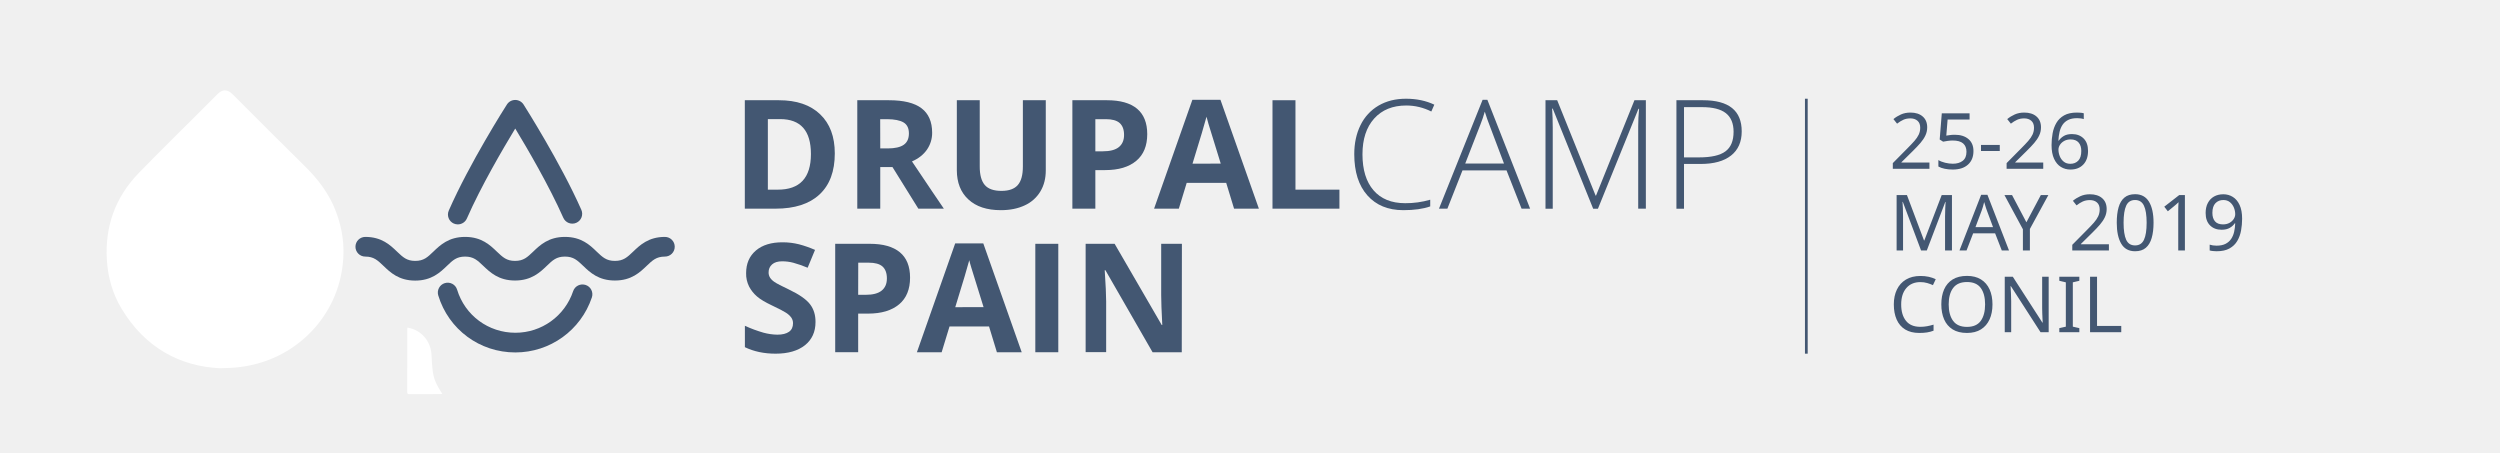
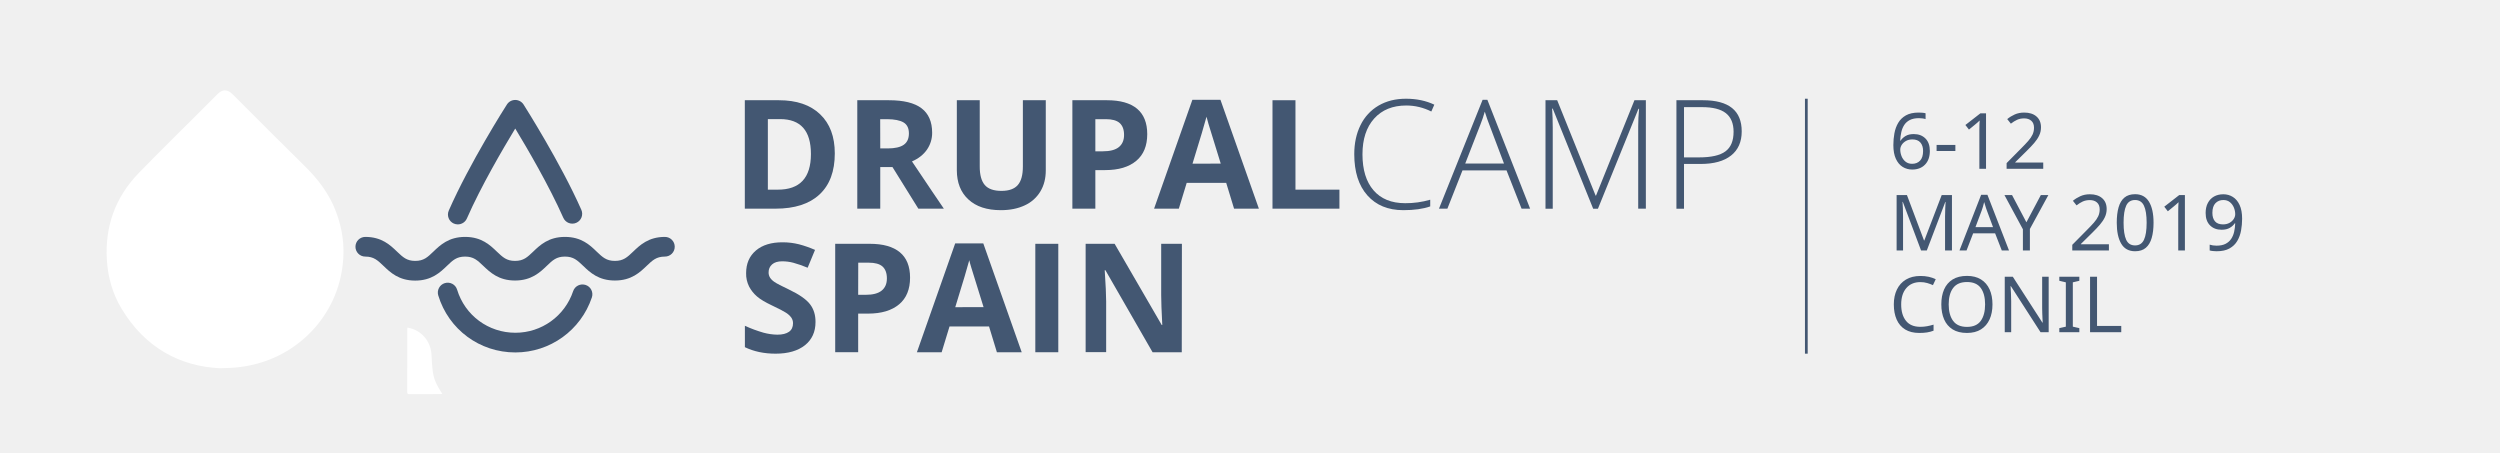
<svg xmlns="http://www.w3.org/2000/svg" version="1.1" id="svg3699" x="0px" y="0px" viewBox="0 0 3656.6 661.7" style="enable-background:new 0 0 3656.6 661.7;" xml:space="preserve">
-   <style type="text/css">
+   <defs id="defs75" />
+   <style type="text/css" id="style2">
	.st0{fill:#435772;}
	.st1{fill:#FFFFFF;}
	.st2{fill:none;stroke:#435772;stroke-width:4;stroke-miterlimit:10;}
	.st3{font-family:'Ubuntu';}
	.st4{font-size:113.537px;}
	.st5{font-family:'Ubuntu-Bold';}
</style>
-   <g>
-     <path class="st0" d="M1192.8,471.1c0,14.3-5.2,25.6-15.4,33.8c-10.3,8.2-24.6,12.4-43,12.4c-16.9,0-31.9-3.2-44.9-9.5v-31.3   c8.8,4.1,17.9,7.4,27.2,10.1c6.6,1.8,13.5,2.8,20.3,2.9c7.4,0,13-1.4,17-4.2s5.9-7,5.9-12.6c0-3-0.9-5.9-2.6-8.3   c-2.1-2.8-4.7-5.1-7.7-7c-3.3-2.2-10.2-5.8-20.6-10.7c-9.7-4.6-17-8.9-21.8-13.1c-4.8-4.1-8.7-9.1-11.6-14.6   c-3-6.1-4.5-12.8-4.3-19.5c0-14,4.8-25,14.3-33.1s22.7-12.1,39.4-12c8,0,15.9,1,23.6,2.9c8,2.1,15.9,4.9,23.5,8.2l-10.8,26.1   c-6.8-2.9-13.8-5.3-21-7.3c-5.3-1.4-10.8-2.1-16.3-2.1c-6.4,0-11.3,1.5-14.7,4.5c-3.4,2.9-5.2,7.2-5.1,11.6   c-0.1,2.7,0.6,5.4,2.1,7.8c1.7,2.6,4,4.7,6.6,6.4c3,2.1,10.1,5.8,21.3,11.1c14.8,7.1,25,14.2,30.5,21.3S1192.9,460.8,1192.8,471.1z   " />
-     <path class="st0" d="M1331.1,406c0,17.1-5.3,30.1-16,39.1s-25.8,13.6-45.5,13.6h-14.4v56.4h-33.6V356.6h50.7   c19.2,0,33.9,4.1,43.9,12.4C1326.1,377.2,1331.1,389.6,1331.1,406z M1255.2,431.2h11.1c10.3,0,18.1-2,23.2-6.1s7.7-10,7.7-17.8   c0-7.9-2.2-13.7-6.4-17.5c-4.3-3.8-11-5.6-20.2-5.6h-15.3L1255.2,431.2L1255.2,431.2z" />
-     <g>
-       <g>
-         <path class="st0" d="M1221,224.4c0,26.1-7.4,46.1-22.3,60s-36.3,20.8-64.4,20.8h-44.9V146.6h49.8c25.9,0,46,6.8,60.3,20.5     C1213.9,180.8,1221,199.9,1221,224.4z M1186.1,225.3c0-34.1-15-51.1-45.1-51.1h-17.9v103.2h14.4     C1169.9,277.5,1186.1,260.1,1186.1,225.3z" />
-         <path class="st0" d="M1287.5,244.4v60.8h-33.6V146.6h46.2c21.5,0,37.5,3.9,47.8,11.8c10.3,7.8,15.5,19.8,15.5,35.7     c0.1,8.9-2.6,17.6-7.7,24.9c-5.1,7.3-12.4,13-21.8,17.1c23.9,35.6,39.4,58.7,46.6,69.1h-37.3l-37.8-60.8H1287.5z M1287.5,217.1     h10.8c10.6,0,18.5-1.8,23.5-5.3c5.1-3.5,7.6-9.1,7.6-16.7c0-7.5-2.6-12.9-7.8-16c-5.2-3.1-13.2-4.7-24-4.8h-10.2L1287.5,217.1z" />
-         <path class="st0" d="M1529.6,146.6v102.6c0,11.7-2.6,22-7.9,30.8c-5.3,8.9-13.3,16-22.7,20.3c-9.9,4.7-21.6,7.1-35.1,7.1     c-20.4,0-36.2-5.2-47.5-15.7c-11.3-10.4-16.9-24.7-16.9-42.9V146.6h33.5v97.1c0,12.2,2.5,21.2,7.4,26.9c4.9,5.7,13,8.6,24.4,8.6     c11,0,19-2.9,23.9-8.6c5-5.7,7.4-14.8,7.4-27.1v-96.9L1529.6,146.6L1529.6,146.6z" />
-         <path class="st0" d="M1678,196.1c0,17.1-5.3,30.1-16,39.1c-10.7,9-25.8,13.6-45.5,13.6h-14.4v56.4h-33.6V146.6h50.7     c19.2,0,33.9,4.1,43.9,12.4C1673,167.3,1678,179.8,1678,196.1z M1602.1,221.3h11.1c10.3,0,18.1-2,23.2-6.1s7.7-10,7.7-17.8     c0-7.9-2.2-13.7-6.5-17.5s-11-5.6-20.2-5.6h-15.3L1602.1,221.3L1602.1,221.3z" />
-         <path class="st0" d="M1805,305.2l-11.5-37.7h-57.8l-11.5,37.7H1688l56-159.2h41.1l56.2,159.2H1805z M1785.5,239.3     c-10.6-34.2-16.6-53.5-17.9-58s-2.3-8-2.9-10.6c-2.4,9.3-9.2,32.1-20.5,68.7L1785.5,239.3z" />
-         <path class="st0" d="M1861.2,305.2V146.6h33.6v130.8h64.3v27.8H1861.2z" />
+   <g id="g42">
+     <path class="st0" d="M1192.8,471.1c0,14.3-5.2,25.6-15.4,33.8c-10.3,8.2-24.6,12.4-43,12.4c-16.9,0-31.9-3.2-44.9-9.5v-31.3   c8.8,4.1,17.9,7.4,27.2,10.1c6.6,1.8,13.5,2.8,20.3,2.9c7.4,0,13-1.4,17-4.2s5.9-7,5.9-12.6c0-3-0.9-5.9-2.6-8.3   c-2.1-2.8-4.7-5.1-7.7-7c-3.3-2.2-10.2-5.8-20.6-10.7c-9.7-4.6-17-8.9-21.8-13.1c-4.8-4.1-8.7-9.1-11.6-14.6   c-3-6.1-4.5-12.8-4.3-19.5c0-14,4.8-25,14.3-33.1s22.7-12.1,39.4-12c8,0,15.9,1,23.6,2.9c8,2.1,15.9,4.9,23.5,8.2l-10.8,26.1   c-6.8-2.9-13.8-5.3-21-7.3c-5.3-1.4-10.8-2.1-16.3-2.1c-6.4,0-11.3,1.5-14.7,4.5c-3.4,2.9-5.2,7.2-5.1,11.6   c-0.1,2.7,0.6,5.4,2.1,7.8c1.7,2.6,4,4.7,6.6,6.4c3,2.1,10.1,5.8,21.3,11.1c14.8,7.1,25,14.2,30.5,21.3S1192.9,460.8,1192.8,471.1z   " id="path6" />
+     <path class="st0" d="M1331.1,406c0,17.1-5.3,30.1-16,39.1s-25.8,13.6-45.5,13.6h-14.4v56.4h-33.6V356.6h50.7   c19.2,0,33.9,4.1,43.9,12.4C1326.1,377.2,1331.1,389.6,1331.1,406z M1255.2,431.2h11.1c10.3,0,18.1-2,23.2-6.1s7.7-10,7.7-17.8   c0-7.9-2.2-13.7-6.4-17.5c-4.3-3.8-11-5.6-20.2-5.6h-15.3L1255.2,431.2L1255.2,431.2z" id="path8" />
+     <g id="g40">
+       <g id="g22">
+         <path class="st0" d="M1221,224.4c0,26.1-7.4,46.1-22.3,60s-36.3,20.8-64.4,20.8h-44.9V146.6h49.8c25.9,0,46,6.8,60.3,20.5     C1213.9,180.8,1221,199.9,1221,224.4z M1186.1,225.3c0-34.1-15-51.1-45.1-51.1h-17.9v103.2h14.4     C1169.9,277.5,1186.1,260.1,1186.1,225.3z" id="path10" />
+         <path class="st0" d="M1287.5,244.4v60.8h-33.6V146.6h46.2c21.5,0,37.5,3.9,47.8,11.8c10.3,7.8,15.5,19.8,15.5,35.7     c0.1,8.9-2.6,17.6-7.7,24.9c-5.1,7.3-12.4,13-21.8,17.1c23.9,35.6,39.4,58.7,46.6,69.1h-37.3l-37.8-60.8H1287.5z M1287.5,217.1     h10.8c10.6,0,18.5-1.8,23.5-5.3c5.1-3.5,7.6-9.1,7.6-16.7c0-7.5-2.6-12.9-7.8-16c-5.2-3.1-13.2-4.7-24-4.8h-10.2L1287.5,217.1z" id="path12" />
+         <path class="st0" d="M1529.6,146.6v102.6c0,11.7-2.6,22-7.9,30.8c-5.3,8.9-13.3,16-22.7,20.3c-9.9,4.7-21.6,7.1-35.1,7.1     c-20.4,0-36.2-5.2-47.5-15.7c-11.3-10.4-16.9-24.7-16.9-42.9V146.6h33.5v97.1c0,12.2,2.5,21.2,7.4,26.9c4.9,5.7,13,8.6,24.4,8.6     c11,0,19-2.9,23.9-8.6c5-5.7,7.4-14.8,7.4-27.1v-96.9L1529.6,146.6L1529.6,146.6z" id="path14" />
+         <path class="st0" d="M1678,196.1c0,17.1-5.3,30.1-16,39.1c-10.7,9-25.8,13.6-45.5,13.6h-14.4v56.4h-33.6V146.6h50.7     c19.2,0,33.9,4.1,43.9,12.4C1673,167.3,1678,179.8,1678,196.1z M1602.1,221.3h11.1c10.3,0,18.1-2,23.2-6.1s7.7-10,7.7-17.8     c0-7.9-2.2-13.7-6.5-17.5s-11-5.6-20.2-5.6h-15.3L1602.1,221.3L1602.1,221.3z" id="path16" />
+         <path class="st0" d="M1805,305.2l-11.5-37.7h-57.8l-11.5,37.7H1688l56-159.2h41.1l56.2,159.2H1805z M1785.5,239.3     c-10.6-34.2-16.6-53.5-17.9-58s-2.3-8-2.9-10.6c-2.4,9.3-9.2,32.1-20.5,68.7L1785.5,239.3z" id="path18" />
+         <path class="st0" d="M1861.2,305.2V146.6h33.6v130.8h64.3v27.8H1861.2z" id="path20" />
      </g>
-       <g>
-         <path class="st0" d="M2056.9,154.3c-19.9,0-35.6,6.4-47,19.1c-11.4,12.7-17.1,30.2-17.1,52.3c0,22.6,5.4,40.2,16.2,52.7     s26.2,18.8,46.2,18.8c12.4,0.1,24.8-1.6,36.7-5.1v9.8c-10.5,3.7-23.6,5.5-39.3,5.5c-22.3,0-39.8-7.2-52.6-21.6     s-19.2-34.5-19.2-60.3c0-16.1,3.1-30.3,9.2-42.6c5.8-11.9,14.9-21.8,26.4-28.5s24.8-10,40-10c15.5,0,29.3,2.9,41.5,8.7l-4.4,10     C2082,157.3,2069.6,154.3,2056.9,154.3z" />
-         <path class="st0" d="M2203.5,249.2h-64.4l-22.1,56h-12.3l63.8-159.2h7l62.5,159.2h-12.5L2203.5,249.2z M2143.1,239.2h56.7     l-21.6-57.2c-1.8-4.5-4-10.7-6.5-18.7c-1.8,6.4-3.9,12.7-6.4,18.9L2143.1,239.2z" />
-         <path class="st0" d="M2330.2,305.2l-59.1-146.4h-0.9c0.6,9,0.9,18.1,0.9,27.6v118.9h-10.6V146.6h17.1l56.2,139.5h0.6l56.2-139.5     h16.7v158.6h-11.2V185.1c0-8.4,0.4-17,1.3-26h-0.9l-59.3,146.2H2330.2z" />
-         <path class="st0" d="M2547.5,192.2c0,15.3-5.2,27.1-15.6,35.3c-10.4,8.2-25.2,12.3-44.3,12.3h-24.5v65.5H2452V146.6h38.8     C2528.7,146.6,2547.5,161.8,2547.5,192.2z M2463.2,230.2h21.8c17.9,0,30.8-2.9,38.7-8.8c8-5.9,11.9-15.5,11.9-28.7     c0-12.2-3.8-21.3-11.3-27.2s-19.2-8.8-34.9-8.8h-26.3v73.5H2463.2z" />
+       <g id="g32">
+         <path class="st0" d="M2056.9,154.3c-19.9,0-35.6,6.4-47,19.1c-11.4,12.7-17.1,30.2-17.1,52.3c0,22.6,5.4,40.2,16.2,52.7     s26.2,18.8,46.2,18.8c12.4,0.1,24.8-1.6,36.7-5.1v9.8c-10.5,3.7-23.6,5.5-39.3,5.5c-22.3,0-39.8-7.2-52.6-21.6     s-19.2-34.5-19.2-60.3c0-16.1,3.1-30.3,9.2-42.6c5.8-11.9,14.9-21.8,26.4-28.5s24.8-10,40-10c15.5,0,29.3,2.9,41.5,8.7l-4.4,10     C2082,157.3,2069.6,154.3,2056.9,154.3z" id="path24" />
+         <path class="st0" d="M2203.5,249.2h-64.4l-22.1,56h-12.3l63.8-159.2h7l62.5,159.2h-12.5L2203.5,249.2z M2143.1,239.2h56.7     l-21.6-57.2c-1.8-4.5-4-10.7-6.5-18.7c-1.8,6.4-3.9,12.7-6.4,18.9L2143.1,239.2z" id="path26" />
+         <path class="st0" d="M2330.2,305.2l-59.1-146.4h-0.9c0.6,9,0.9,18.1,0.9,27.6v118.9h-10.6V146.6h17.1l56.2,139.5h0.6l56.2-139.5     h16.7v158.6h-11.2V185.1c0-8.4,0.4-17,1.3-26h-0.9l-59.3,146.2H2330.2z" id="path28" />
+         <path class="st0" d="M2547.5,192.2c0,15.3-5.2,27.1-15.6,35.3c-10.4,8.2-25.2,12.3-44.3,12.3h-24.5v65.5H2452V146.6h38.8     C2528.7,146.6,2547.5,161.8,2547.5,192.2z M2463.2,230.2h21.8c17.9,0,30.8-2.9,38.7-8.8c8-5.9,11.9-15.5,11.9-28.7     c0-12.2-3.8-21.3-11.3-27.2s-19.2-8.8-34.9-8.8h-26.3v73.5H2463.2z" id="path30" />
      </g>
-       <path class="st0" d="M1458.1,515.2l-11.5-37.7h-57.8l-11.5,37.7h-36.2l56-159.2h41.1l56.2,159.2H1458.1z M1438.6,449.2    c-10.6-34.2-16.6-53.5-18-58s-2.3-8-2.9-10.6c-2.4,9.3-9.2,32.1-20.5,68.7L1438.6,449.2z" />
-       <path class="st0" d="M1514.3,515.2V356.6h33.6v158.6H1514.3z" />
-       <path class="st0" d="M1728.5,515.2h-42.7l-69-120h-1c1.4,21.2,2.1,36.3,2.1,45.3V515h-30V356.6h42.4l68.9,118.8h0.8    c-1.1-20.6-1.6-35.2-1.6-43.7v-75.1h30.3L1728.5,515.2z" />
+       <path class="st0" d="M1458.1,515.2l-11.5-37.7h-57.8l-11.5,37.7h-36.2l56-159.2h41.1l56.2,159.2H1458.1z M1438.6,449.2    c-10.6-34.2-16.6-53.5-18-58s-2.3-8-2.9-10.6c-2.4,9.3-9.2,32.1-20.5,68.7L1438.6,449.2z" id="path34" />
+       <path class="st0" d="M1514.3,515.2V356.6h33.6v158.6H1514.3z" id="path36" />
+       <path class="st0" d="M1728.5,515.2h-42.7l-69-120h-1c1.4,21.2,2.1,36.3,2.1,45.3V515h-30V356.6h42.4l68.9,118.8h0.8    c-1.1-20.6-1.6-35.2-1.6-43.7v-75.1h30.3L1728.5,515.2z" id="path38" />
    </g>
  </g>
  <g id="g3729">
    <path id="path3731" class="st1" d="M322,538.6c-58.8-2.6-110.2-30.3-144.3-87.3c-13-21.7-19.8-45.6-21.4-71   c-3-49.3,12.5-92.1,46.9-127.5c31.2-32.1,63.2-63.3,94.8-95c6.7-6.7,13.4-13.4,20.1-20.1c7.3-7.4,14.5-7.3,21.8-0.1   c35.1,35.1,70.1,70.3,105.5,105c19.9,19.5,36.4,41.1,46.2,67.5c7.1,19,11,38.7,10.8,58.9c-0.8,81.2-56.5,144.2-126.2,162.9   C360.7,536.1,344.9,538.4,322,538.6" />
  </g>
  <g id="g3761">
    <path id="path3763" class="st1" d="M596,479.2c19.6,3.1,33.9,19.2,35.1,39.2c0.5,8.5,0.8,17,2,25.4c1.5,11,5.3,19.1,13.8,32.3   c-0.5,0.1-1,0.2-1.6,0.3c-15.5,0-31,0-46.5,0.1c-2.3,0-3.2-0.4-3.2-3c0.1-30.9,0.1-61.8,0.1-92.6   C595.8,480.2,595.9,479.7,596,479.2" />
  </g>
-   <line class="st2" x1="2642" y1="144.4" x2="2642" y2="517.3" />
-   <g>
-     <g>
-       <path class="st0" d="M669.6,328.2c-1.9,0-3.9-0.4-5.8-1.2c-7.3-3.2-10.6-11.7-7.4-19c30.1-68.8,82.7-151.6,85-155.1    c2.7-4.2,7.2-6.7,12.2-6.7l0,0c4.9,0,9.5,2.5,12.2,6.7c2.2,3.5,54.2,85.4,84.5,154c3.2,7.3-0.1,15.8-7.4,19    c-7.3,3.2-15.8-0.1-19-7.4C803.1,271.5,771,216.7,753.6,188c-17.5,28.9-50.1,84.4-70.7,131.5C680.5,325,675.2,328.2,669.6,328.2z" />
+   <line class="st2" x1="2642" y1="144.4" x2="2642" y2="517.3" id="line48" />
+   <g id="g62">
+     <g id="g52">
+       <path class="st0" d="M669.6,328.2c-1.9,0-3.9-0.4-5.8-1.2c-7.3-3.2-10.6-11.7-7.4-19c30.1-68.8,82.7-151.6,85-155.1    c2.7-4.2,7.2-6.7,12.2-6.7l0,0c4.9,0,9.5,2.5,12.2,6.7c2.2,3.5,54.2,85.4,84.5,154c3.2,7.3-0.1,15.8-7.4,19    c-7.3,3.2-15.8-0.1-19-7.4C803.1,271.5,771,216.7,753.6,188c-17.5,28.9-50.1,84.4-70.7,131.5C680.5,325,675.2,328.2,669.6,328.2z" id="path50" />
    </g>
-     <g>
-       <path class="st0" d="M753.8,515.5c-52.2,0-97.6-33.5-112.8-83.4c-2.3-7.6,2-15.7,9.6-18c7.6-2.3,15.7,1.9,18,9.6    c11.5,37.7,45.8,63,85.2,63c38.4,0,72.3-24.4,84.5-60.8c2.5-7.6,10.7-11.6,18.3-9.1c7.6,2.5,11.6,10.7,9.1,18.2    C849.5,483.2,804.5,515.5,753.8,515.5z" />
+     <g id="g56">
+       <path class="st0" d="M753.8,515.5c-52.2,0-97.6-33.5-112.8-83.4c-2.3-7.6,2-15.7,9.6-18c7.6-2.3,15.7,1.9,18,9.6    c11.5,37.7,45.8,63,85.2,63c38.4,0,72.3-24.4,84.5-60.8c2.5-7.6,10.7-11.6,18.3-9.1c7.6,2.5,11.6,10.7,9.1,18.2    C849.5,483.2,804.5,515.5,753.8,515.5z" id="path54" />
    </g>
-     <g>
-       <path class="st0" d="M899.4,410.3c-24.1,0-36.5-11.9-46.5-21.5c-8.5-8.1-14.1-13.5-26.6-13.5c-12.5,0-18.1,5.4-26.5,13.5    c-10,9.6-22.5,21.5-46.5,21.5c-24.1,0-36.5-12-46.5-21.5c-8.5-8.1-14.1-13.5-26.5-13.5c-12.5,0-18.1,5.4-26.5,13.5    c-10,9.6-22.4,21.6-46.5,21.6c-24.1,0-36.5-12-46.5-21.6c-8.5-8.1-14.1-13.5-26.5-13.5c-8,0-14.4-6.5-14.4-14.4    c0-8,6.5-14.4,14.4-14.4c24.1,0,36.5,12,46.5,21.6c8.5,8.1,14.1,13.5,26.5,13.5c12.5,0,18.1-5.4,26.5-13.5    c10-9.6,22.4-21.6,46.5-21.6c24.1,0,36.5,12,46.5,21.6c8.5,8.1,14.1,13.5,26.5,13.5c12.5,0,18-5.4,26.5-13.5    c10-9.6,22.5-21.6,46.5-21.6c24.1,0,36.5,11.9,46.5,21.6c8.5,8.1,14.1,13.5,26.6,13.5c12.5,0,18.1-5.4,26.6-13.5    c10-9.6,22.5-21.6,46.5-21.6c8,0,14.4,6.5,14.4,14.4c0,8-6.5,14.4-14.4,14.4c-12.5,0-18.1,5.4-26.6,13.5    C935.9,398.4,923.5,410.3,899.4,410.3z" />
+     <g id="g60">
+       <path class="st0" d="M899.4,410.3c-24.1,0-36.5-11.9-46.5-21.5c-8.5-8.1-14.1-13.5-26.6-13.5c-12.5,0-18.1,5.4-26.5,13.5    c-10,9.6-22.5,21.5-46.5,21.5c-24.1,0-36.5-12-46.5-21.5c-8.5-8.1-14.1-13.5-26.5-13.5c-12.5,0-18.1,5.4-26.5,13.5    c-10,9.6-22.4,21.6-46.5,21.6c-24.1,0-36.5-12-46.5-21.6c-8.5-8.1-14.1-13.5-26.5-13.5c-8,0-14.4-6.5-14.4-14.4    c0-8,6.5-14.4,14.4-14.4c24.1,0,36.5,12,46.5,21.6c8.5,8.1,14.1,13.5,26.5,13.5c12.5,0,18.1-5.4,26.5-13.5    c10-9.6,22.4-21.6,46.5-21.6c24.1,0,36.5,12,46.5,21.6c8.5,8.1,14.1,13.5,26.5,13.5c12.5,0,18-5.4,26.5-13.5    c10-9.6,22.5-21.6,46.5-21.6c24.1,0,36.5,11.9,46.5,21.6c8.5,8.1,14.1,13.5,26.6,13.5c12.5,0,18.1-5.4,26.6-13.5    c10-9.6,22.5-21.6,46.5-21.6c8,0,14.4,6.5,14.4,14.4c0,8-6.5,14.4-14.4,14.4c-12.5,0-18.1,5.4-26.6,13.5    C935.9,398.4,923.5,410.3,899.4,410.3z" id="path58" />
    </g>
  </g>
-   <text transform="matrix(1 0 0 1 2763.049 246.8465)">
-     <tspan x="0" y="0" class="st0 st3 st4">25-26</tspan>
-     <tspan x="0" y="119.5" class="st0 st3 st4">MAY 2019</tspan>
-     <tspan x="0" y="239" class="st0 st5 st4">CONIL</tspan>
+   <text transform="translate(2763.049,246.8465)" id="text70">
+     <tspan x="0" y="0" class="st0 st3 st4" id="tspan64" style="font-size:113.537px;font-family:Ubuntu;fill:#435772">6-12</tspan>
+     <tspan x="0" y="119.5" class="st0 st3 st4" id="tspan66" style="font-size:113.537px;font-family:Ubuntu;fill:#435772">MAY 2019</tspan>
+     <tspan x="0" y="239" class="st0 st5 st4" id="tspan68" style="font-size:113.537px;font-family:Ubuntu-Bold;fill:#435772">CONIL</tspan>
  </text>
</svg>
